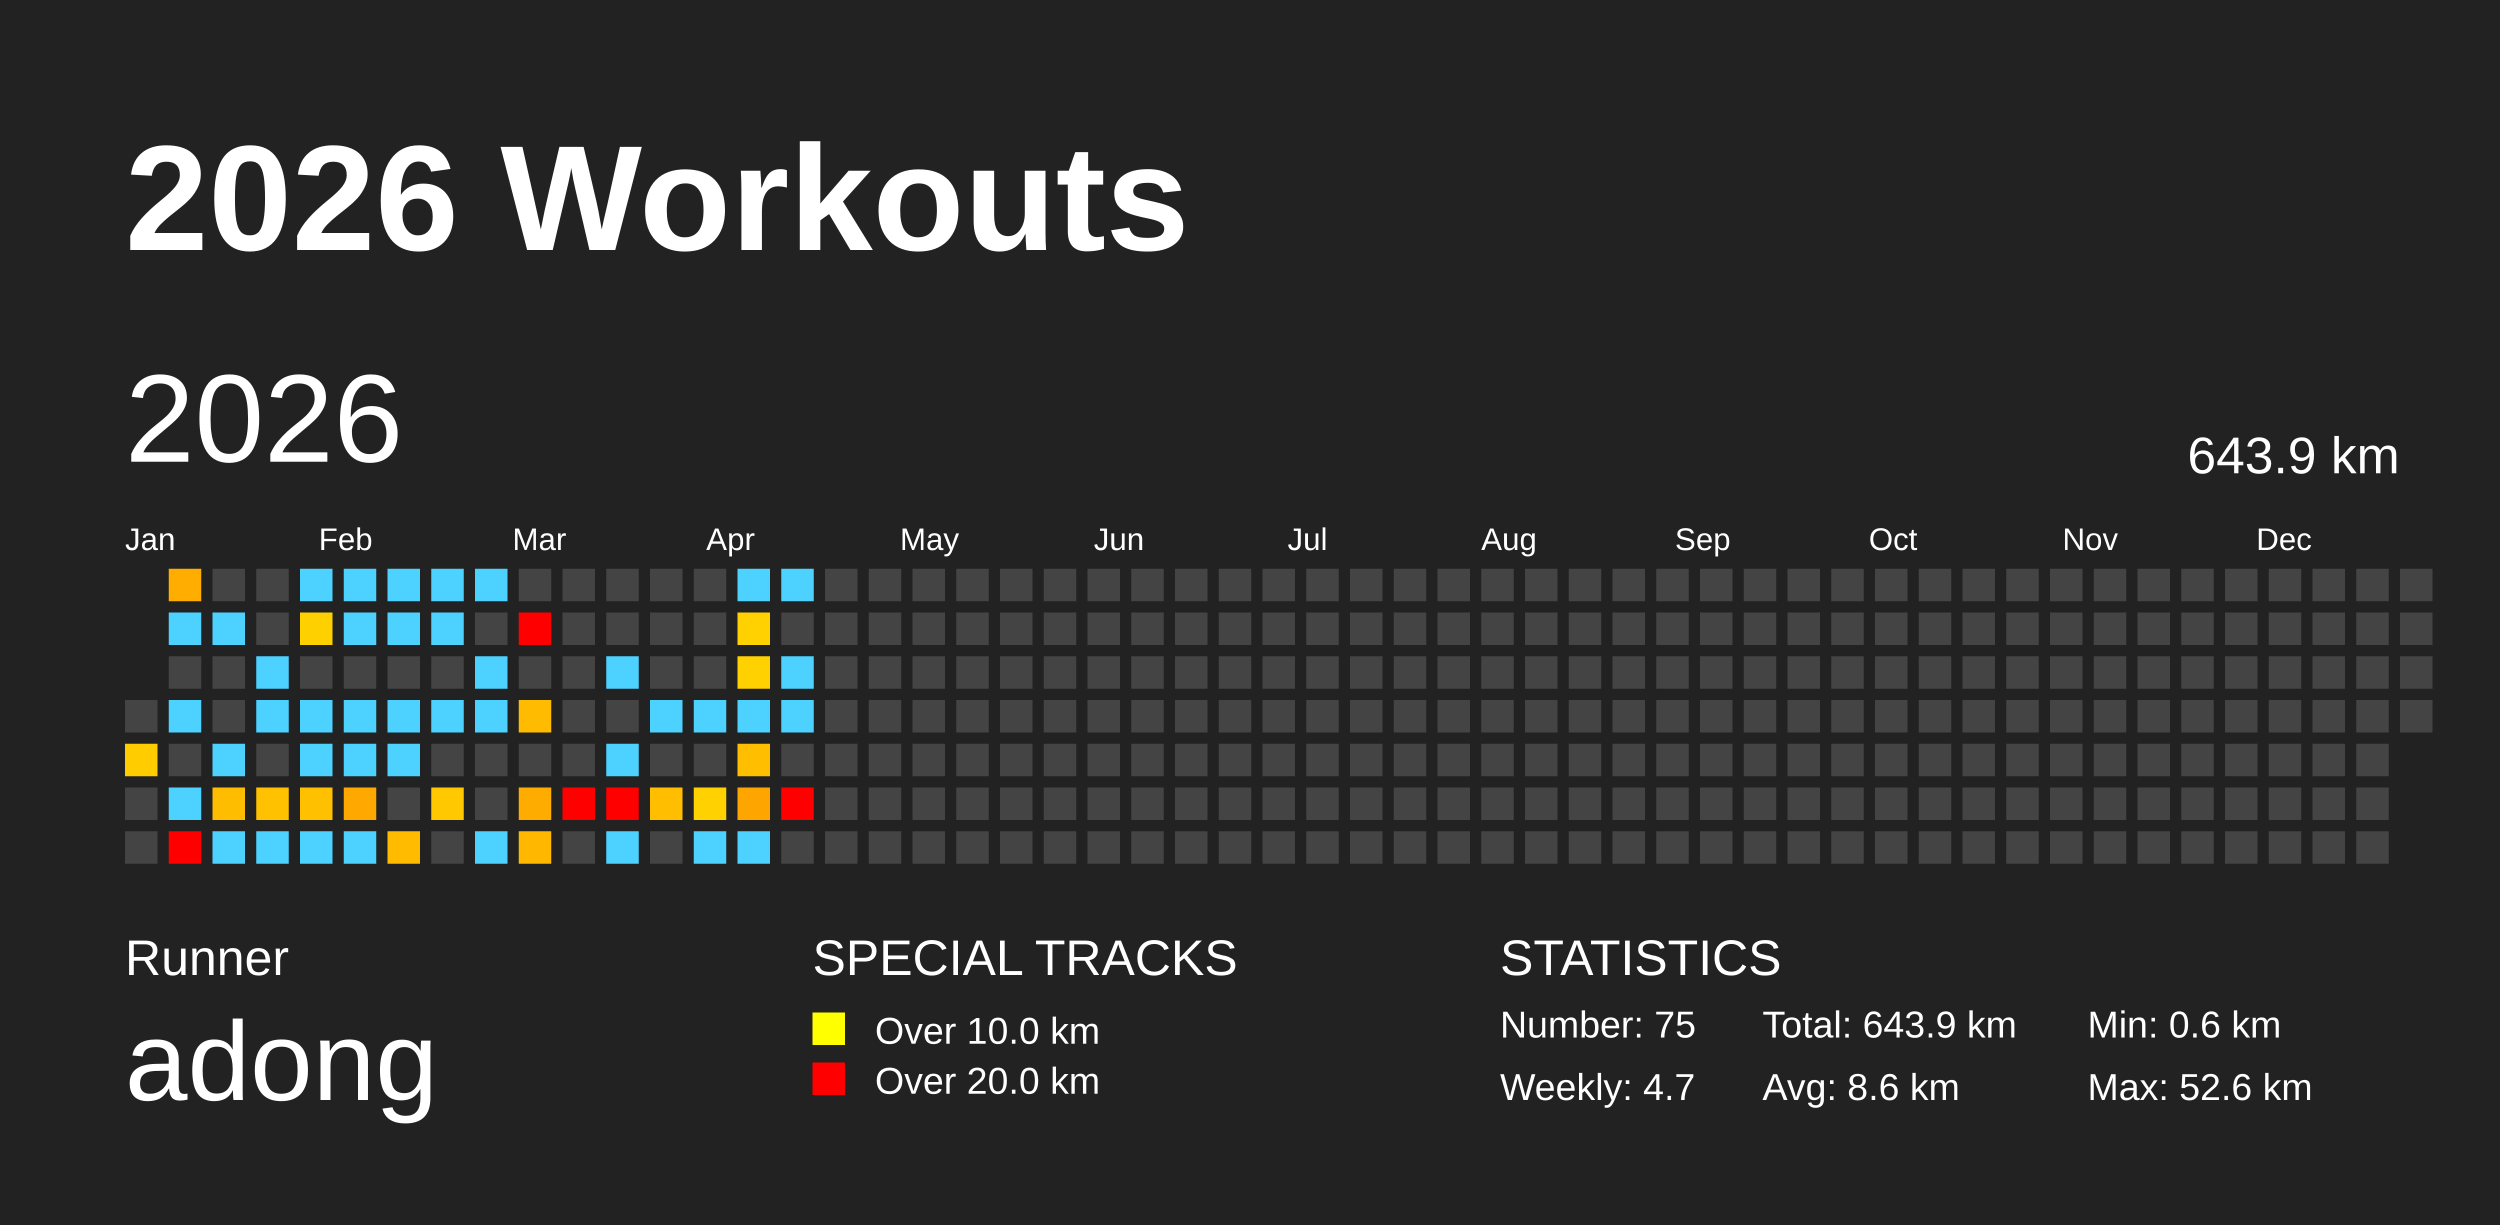
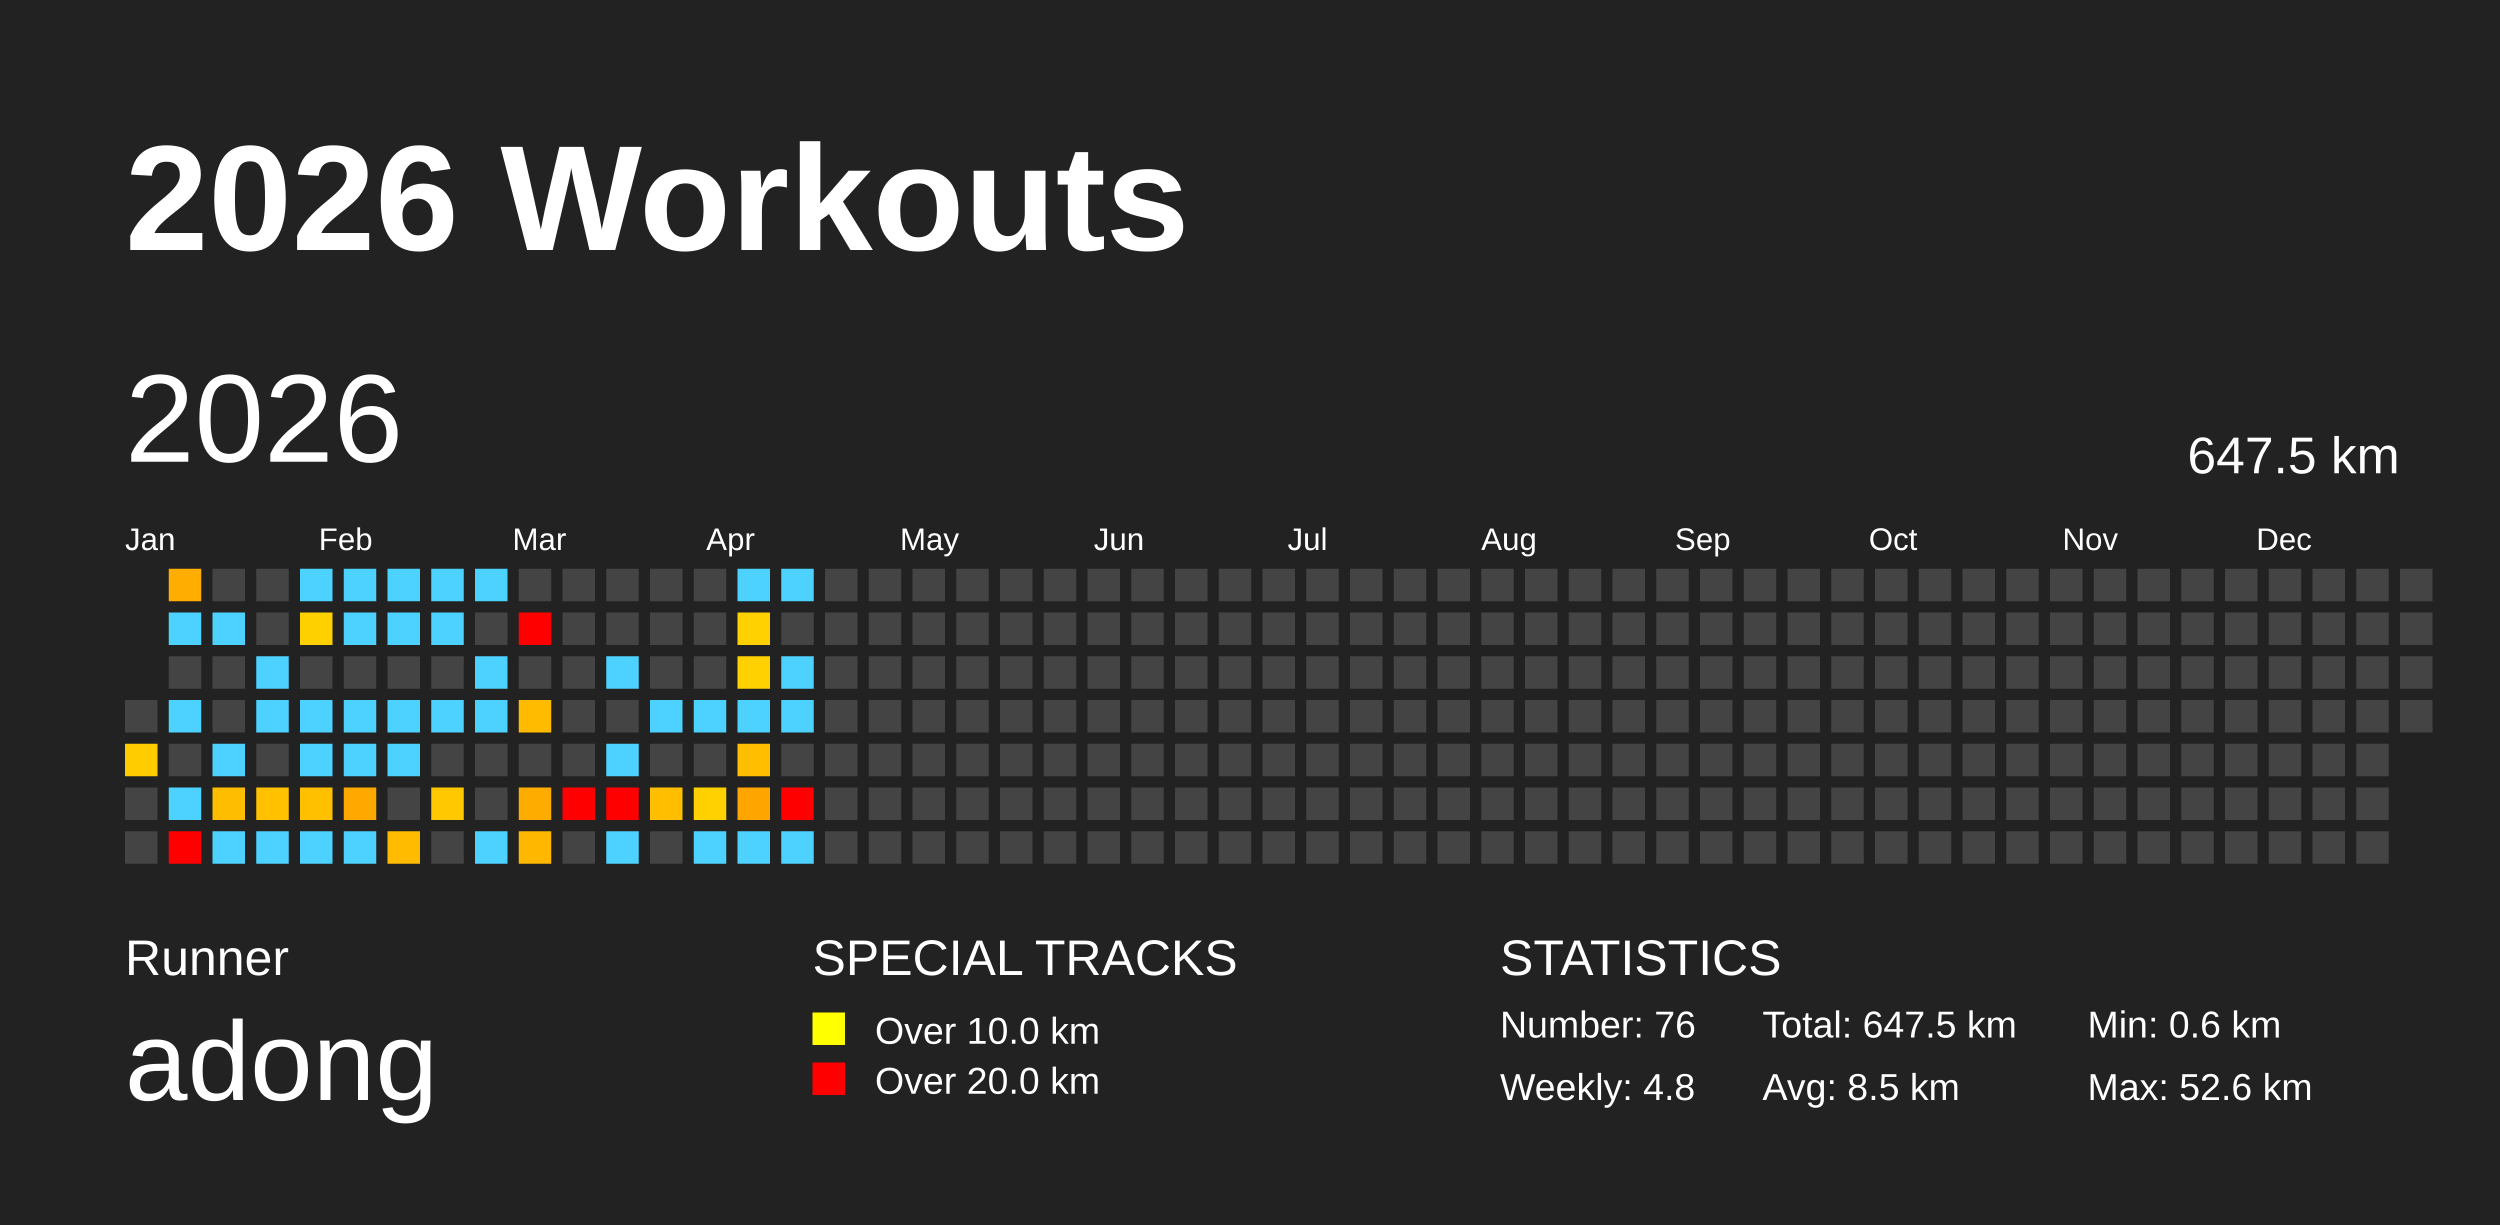
<svg xmlns="http://www.w3.org/2000/svg" baseProfile="full" height="98mm" version="1.1" viewBox="0,0,200,98" width="200mm">
  <defs />
  <rect fill="#222222" height="98" width="200" x="0" y="0" />
  <text fill="#FFFFFF" style="font-size:12px; font-family:Arial; font-weight:bold;" x="10" y="20">2026 Workouts</text>
  <text fill="#FFFFFF" style="font-size:4px; font-family:Arial" x="10" y="78">Runner</text>
  <text fill="#FFFFFF" style="font-size:9px; font-family:Arial" x="10" y="88">adong</text>
  <text fill="#FFFFFF" style="font-size:4px; font-family:Arial" x="65" y="78">SPECIAL TRACKS</text>
  <rect fill="yellow" height="2.6" width="2.6" x="65" y="81" />
  <text fill="#FFFFFF" style="font-size:3px; font-family:Arial" x="70" y="83.5">Over 10.0 km</text>
  <rect fill="red" height="2.6" width="2.6" x="65" y="85" />
  <text fill="#FFFFFF" style="font-size:3px; font-family:Arial" x="70" y="87.5">Over 20.0 km</text>
  <text fill="#FFFFFF" style="font-size:4px; font-family:Arial" x="120" y="78">STATISTICS</text>
-   <text fill="#FFFFFF" style="font-size:3px; font-family:Arial" x="120" y="83">Number: 75</text>
-   <text fill="#FFFFFF" style="font-size:3px; font-family:Arial" x="120" y="88">Weekly: 4.7</text>
-   <text fill="#FFFFFF" style="font-size:3px; font-family:Arial" x="141" y="83">Total: 643.9 km</text>
-   <text fill="#FFFFFF" style="font-size:3px; font-family:Arial" x="141" y="88">Avg: 8.6 km</text>
+   <text fill="#FFFFFF" style="font-size:3px; font-family:Arial" x="120" y="83">Number: 76</text>
+   <text fill="#FFFFFF" style="font-size:3px; font-family:Arial" x="120" y="88">Weekly: 4.8</text>
+   <text fill="#FFFFFF" style="font-size:3px; font-family:Arial" x="141" y="83">Total: 647.5 km</text>
+   <text fill="#FFFFFF" style="font-size:3px; font-family:Arial" x="141" y="88">Avg: 8.5 km</text>
  <text fill="#FFFFFF" style="font-size:3px; font-family:Arial" x="167" y="83">Min: 0.6 km</text>
  <text fill="#FFFFFF" style="font-size:3px; font-family:Arial" x="167" y="88">Max: 52.6 km</text>
  <text dominant-baseline="hanging" fill="#FFFFFF" style="font-size:10.0px; font-family:Arial;" x="10" y="30">2026</text>
-   <text dominant-baseline="hanging" fill="#FFFFFF" style="font-size:4.125px; font-family:Arial;" x="175" y="35">643.9 km</text>
+   <text dominant-baseline="hanging" fill="#FFFFFF" style="font-size:4.125px; font-family:Arial;" x="175" y="35">647.5 km</text>
  <text fill="#FFFFFF" style="font-size:2.5px; font-family:Arial" x="10.0" y="44">Jan</text>
  <text fill="#FFFFFF" style="font-size:2.5px; font-family:Arial" x="25.5" y="44">Feb</text>
  <text fill="#FFFFFF" style="font-size:2.5px; font-family:Arial" x="41.0" y="44">Mar</text>
  <text fill="#FFFFFF" style="font-size:2.5px; font-family:Arial" x="56.5" y="44">Apr</text>
  <text fill="#FFFFFF" style="font-size:2.5px; font-family:Arial" x="72.0" y="44">May</text>
  <text fill="#FFFFFF" style="font-size:2.5px; font-family:Arial" x="87.5" y="44">Jun</text>
  <text fill="#FFFFFF" style="font-size:2.5px; font-family:Arial" x="103.0" y="44">Jul</text>
  <text fill="#FFFFFF" style="font-size:2.5px; font-family:Arial" x="118.5" y="44">Aug</text>
  <text fill="#FFFFFF" style="font-size:2.5px; font-family:Arial" x="134.0" y="44">Sep</text>
  <text fill="#FFFFFF" style="font-size:2.5px; font-family:Arial" x="149.5" y="44">Oct</text>
  <text fill="#FFFFFF" style="font-size:2.5px; font-family:Arial" x="165.0" y="44">Nov</text>
  <text fill="#FFFFFF" style="font-size:2.5px; font-family:Arial" x="180.5" y="44">Dec</text>
  <rect fill="#444444" height="2.6" width="2.6" x="10.0" y="56.0" />
  <rect fill="#ffcc00" height="2.6" width="2.6" x="10.0" y="59.5" />
  <rect fill="#444444" height="2.6" width="2.6" x="10.0" y="63.0" />
  <rect fill="#444444" height="2.6" width="2.6" x="10.0" y="66.5" />
  <rect fill="#ffad00" height="2.6" width="2.6" x="13.5" y="45.5" />
  <rect fill="#4dd2ff" height="2.6" width="2.6" x="13.5" y="49.0" />
  <rect fill="#444444" height="2.6" width="2.6" x="13.5" y="52.5" />
  <rect fill="#4dd2ff" height="2.6" width="2.6" x="13.5" y="56.0" />
  <rect fill="#444444" height="2.6" width="2.6" x="13.5" y="59.5" />
  <rect fill="#4dd2ff" height="2.6" width="2.6" x="13.5" y="63.0" />
  <rect fill="red" height="2.6" width="2.6" x="13.5" y="66.5" />
  <rect fill="#444444" height="2.6" width="2.6" x="17.0" y="45.5" />
  <rect fill="#4dd2ff" height="2.6" width="2.6" x="17.0" y="49.0" />
  <rect fill="#444444" height="2.6" width="2.6" x="17.0" y="52.5" />
  <rect fill="#444444" height="2.6" width="2.6" x="17.0" y="56.0" />
  <rect fill="#4dd2ff" height="2.6" width="2.6" x="17.0" y="59.5" />
  <rect fill="#ffbd00" height="2.6" width="2.6" x="17.0" y="63.0" />
  <rect fill="#4dd2ff" height="2.6" width="2.6" x="17.0" y="66.5" />
  <rect fill="#444444" height="2.6" width="2.6" x="20.5" y="45.5" />
  <rect fill="#444444" height="2.6" width="2.6" x="20.5" y="49.0" />
  <rect fill="#4dd2ff" height="2.6" width="2.6" x="20.5" y="52.5" />
  <rect fill="#4dd2ff" height="2.6" width="2.6" x="20.5" y="56.0" />
  <rect fill="#444444" height="2.6" width="2.6" x="20.5" y="59.5" />
  <rect fill="#ffc100" height="2.6" width="2.6" x="20.5" y="63.0" />
  <rect fill="#4dd2ff" height="2.6" width="2.6" x="20.5" y="66.5" />
  <rect fill="#4dd2ff" height="2.6" width="2.6" x="24.0" y="45.5" />
  <rect fill="#ffd000" height="2.6" width="2.6" x="24.0" y="49.0" />
  <rect fill="#444444" height="2.6" width="2.6" x="24.0" y="52.5" />
  <rect fill="#4dd2ff" height="2.6" width="2.6" x="24.0" y="56.0" />
  <rect fill="#4dd2ff" height="2.6" width="2.6" x="24.0" y="59.5" />
  <rect fill="#ffc000" height="2.6" width="2.6" x="24.0" y="63.0" />
  <rect fill="#4dd2ff" height="2.6" width="2.6" x="24.0" y="66.5" />
  <rect fill="#4dd2ff" height="2.6" width="2.6" x="27.5" y="45.5" />
  <rect fill="#4dd2ff" height="2.6" width="2.6" x="27.5" y="49.0" />
  <rect fill="#444444" height="2.6" width="2.6" x="27.5" y="52.5" />
  <rect fill="#4dd2ff" height="2.6" width="2.6" x="27.5" y="56.0" />
  <rect fill="#4dd2ff" height="2.6" width="2.6" x="27.5" y="59.5" />
  <rect fill="#ffa900" height="2.6" width="2.6" x="27.5" y="63.0" />
  <rect fill="#4dd2ff" height="2.6" width="2.6" x="27.5" y="66.5" />
  <rect fill="#4dd2ff" height="2.6" width="2.6" x="31.0" y="45.5" />
  <rect fill="#4dd2ff" height="2.6" width="2.6" x="31.0" y="49.0" />
  <rect fill="#444444" height="2.6" width="2.6" x="31.0" y="52.5" />
  <rect fill="#4dd2ff" height="2.6" width="2.6" x="31.0" y="56.0" />
  <rect fill="#4dd2ff" height="2.6" width="2.6" x="31.0" y="59.5" />
  <rect fill="#444444" height="2.6" width="2.6" x="31.0" y="63.0" />
  <rect fill="#ffbb00" height="2.6" width="2.6" x="31.0" y="66.5" />
  <rect fill="#4dd2ff" height="2.6" width="2.6" x="34.5" y="45.5" />
  <rect fill="#4dd2ff" height="2.6" width="2.6" x="34.5" y="49.0" />
  <rect fill="#444444" height="2.6" width="2.6" x="34.5" y="52.5" />
  <rect fill="#4dd2ff" height="2.6" width="2.6" x="34.5" y="56.0" />
  <rect fill="#444444" height="2.6" width="2.6" x="34.5" y="59.5" />
  <rect fill="#ffc800" height="2.6" width="2.6" x="34.5" y="63.0" />
  <rect fill="#444444" height="2.6" width="2.6" x="34.5" y="66.5" />
  <rect fill="#4dd2ff" height="2.6" width="2.6" x="38.0" y="45.5" />
  <rect fill="#444444" height="2.6" width="2.6" x="38.0" y="49.0" />
  <rect fill="#4dd2ff" height="2.6" width="2.6" x="38.0" y="52.5" />
  <rect fill="#4dd2ff" height="2.6" width="2.6" x="38.0" y="56.0" />
  <rect fill="#444444" height="2.6" width="2.6" x="38.0" y="59.5" />
  <rect fill="#444444" height="2.6" width="2.6" x="38.0" y="63.0" />
  <rect fill="#4dd2ff" height="2.6" width="2.6" x="38.0" y="66.5" />
  <rect fill="#444444" height="2.6" width="2.6" x="41.5" y="45.5" />
  <rect fill="red" height="2.6" width="2.6" x="41.5" y="49.0" />
  <rect fill="#444444" height="2.6" width="2.6" x="41.5" y="52.5" />
  <rect fill="#ffbb00" height="2.6" width="2.6" x="41.5" y="56.0" />
  <rect fill="#444444" height="2.6" width="2.6" x="41.5" y="59.5" />
  <rect fill="#ffac00" height="2.6" width="2.6" x="41.5" y="63.0" />
  <rect fill="#ffb700" height="2.6" width="2.6" x="41.5" y="66.5" />
  <rect fill="#444444" height="2.6" width="2.6" x="45.0" y="45.5" />
  <rect fill="#444444" height="2.6" width="2.6" x="45.0" y="49.0" />
  <rect fill="#444444" height="2.6" width="2.6" x="45.0" y="52.5" />
  <rect fill="#444444" height="2.6" width="2.6" x="45.0" y="56.0" />
  <rect fill="#444444" height="2.6" width="2.6" x="45.0" y="59.5" />
  <rect fill="red" height="2.6" width="2.6" x="45.0" y="63.0" />
  <rect fill="#444444" height="2.6" width="2.6" x="45.0" y="66.5" />
  <rect fill="#444444" height="2.6" width="2.6" x="48.5" y="45.5" />
  <rect fill="#444444" height="2.6" width="2.6" x="48.5" y="49.0" />
  <rect fill="#4dd2ff" height="2.6" width="2.6" x="48.5" y="52.5" />
  <rect fill="#444444" height="2.6" width="2.6" x="48.5" y="56.0" />
  <rect fill="#4dd2ff" height="2.6" width="2.6" x="48.5" y="59.5" />
  <rect fill="red" height="2.6" width="2.6" x="48.5" y="63.0" />
  <rect fill="#4dd2ff" height="2.6" width="2.6" x="48.5" y="66.5" />
  <rect fill="#444444" height="2.6" width="2.6" x="52.0" y="45.5" />
  <rect fill="#444444" height="2.6" width="2.6" x="52.0" y="49.0" />
  <rect fill="#444444" height="2.6" width="2.6" x="52.0" y="52.5" />
  <rect fill="#4dd2ff" height="2.6" width="2.6" x="52.0" y="56.0" />
  <rect fill="#444444" height="2.6" width="2.6" x="52.0" y="59.5" />
  <rect fill="#ffbf00" height="2.6" width="2.6" x="52.0" y="63.0" />
  <rect fill="#444444" height="2.6" width="2.6" x="52.0" y="66.5" />
  <rect fill="#444444" height="2.6" width="2.6" x="55.5" y="45.5" />
  <rect fill="#444444" height="2.6" width="2.6" x="55.5" y="49.0" />
  <rect fill="#444444" height="2.6" width="2.6" x="55.5" y="52.5" />
  <rect fill="#4dd2ff" height="2.6" width="2.6" x="55.5" y="56.0" />
  <rect fill="#444444" height="2.6" width="2.6" x="55.5" y="59.5" />
  <rect fill="#ffd100" height="2.6" width="2.6" x="55.5" y="63.0" />
  <rect fill="#4dd2ff" height="2.6" width="2.6" x="55.5" y="66.5" />
  <rect fill="#4dd2ff" height="2.6" width="2.6" x="59.0" y="45.5" />
  <rect fill="#ffd100" height="2.6" width="2.6" x="59.0" y="49.0" />
  <rect fill="#ffd100" height="2.6" width="2.6" x="59.0" y="52.5" />
  <rect fill="#4dd2ff" height="2.6" width="2.6" x="59.0" y="56.0" />
  <rect fill="#ffbe00" height="2.6" width="2.6" x="59.0" y="59.5" />
  <rect fill="#ffa500" height="2.6" width="2.6" x="59.0" y="63.0" />
  <rect fill="#4dd2ff" height="2.6" width="2.6" x="59.0" y="66.5" />
  <rect fill="#4dd2ff" height="2.6" width="2.6" x="62.5" y="45.5" />
  <rect fill="#444444" height="2.6" width="2.6" x="62.5" y="49.0" />
  <rect fill="#4dd2ff" height="2.6" width="2.6" x="62.5" y="52.5" />
  <rect fill="#4dd2ff" height="2.6" width="2.6" x="62.5" y="56.0" />
  <rect fill="#444444" height="2.6" width="2.6" x="62.5" y="59.5" />
  <rect fill="red" height="2.6" width="2.6" x="62.5" y="63.0" />
-   <rect fill="#444444" height="2.6" width="2.6" x="62.5" y="66.5" />
+   <rect fill="#4dd2ff" height="2.6" width="2.6" x="62.5" y="66.5" />
  <rect fill="#444444" height="2.6" width="2.6" x="66.0" y="45.5" />
  <rect fill="#444444" height="2.6" width="2.6" x="66.0" y="49.0" />
  <rect fill="#444444" height="2.6" width="2.6" x="66.0" y="52.5" />
  <rect fill="#444444" height="2.6" width="2.6" x="66.0" y="56.0" />
  <rect fill="#444444" height="2.6" width="2.6" x="66.0" y="59.5" />
  <rect fill="#444444" height="2.6" width="2.6" x="66.0" y="63.0" />
  <rect fill="#444444" height="2.6" width="2.6" x="66.0" y="66.5" />
  <rect fill="#444444" height="2.6" width="2.6" x="69.5" y="45.5" />
  <rect fill="#444444" height="2.6" width="2.6" x="69.5" y="49.0" />
  <rect fill="#444444" height="2.6" width="2.6" x="69.5" y="52.5" />
  <rect fill="#444444" height="2.6" width="2.6" x="69.5" y="56.0" />
  <rect fill="#444444" height="2.6" width="2.6" x="69.5" y="59.5" />
  <rect fill="#444444" height="2.6" width="2.6" x="69.5" y="63.0" />
  <rect fill="#444444" height="2.6" width="2.6" x="69.5" y="66.5" />
  <rect fill="#444444" height="2.6" width="2.6" x="73.0" y="45.5" />
  <rect fill="#444444" height="2.6" width="2.6" x="73.0" y="49.0" />
  <rect fill="#444444" height="2.6" width="2.6" x="73.0" y="52.5" />
  <rect fill="#444444" height="2.6" width="2.6" x="73.0" y="56.0" />
  <rect fill="#444444" height="2.6" width="2.6" x="73.0" y="59.5" />
  <rect fill="#444444" height="2.6" width="2.6" x="73.0" y="63.0" />
  <rect fill="#444444" height="2.6" width="2.6" x="73.0" y="66.5" />
  <rect fill="#444444" height="2.6" width="2.6" x="76.5" y="45.5" />
  <rect fill="#444444" height="2.6" width="2.6" x="76.5" y="49.0" />
  <rect fill="#444444" height="2.6" width="2.6" x="76.5" y="52.5" />
  <rect fill="#444444" height="2.6" width="2.6" x="76.5" y="56.0" />
  <rect fill="#444444" height="2.6" width="2.6" x="76.5" y="59.5" />
  <rect fill="#444444" height="2.6" width="2.6" x="76.5" y="63.0" />
  <rect fill="#444444" height="2.6" width="2.6" x="76.5" y="66.5" />
  <rect fill="#444444" height="2.6" width="2.6" x="80.0" y="45.5" />
  <rect fill="#444444" height="2.6" width="2.6" x="80.0" y="49.0" />
  <rect fill="#444444" height="2.6" width="2.6" x="80.0" y="52.5" />
  <rect fill="#444444" height="2.6" width="2.6" x="80.0" y="56.0" />
  <rect fill="#444444" height="2.6" width="2.6" x="80.0" y="59.5" />
  <rect fill="#444444" height="2.6" width="2.6" x="80.0" y="63.0" />
  <rect fill="#444444" height="2.6" width="2.6" x="80.0" y="66.5" />
  <rect fill="#444444" height="2.6" width="2.6" x="83.5" y="45.5" />
  <rect fill="#444444" height="2.6" width="2.6" x="83.5" y="49.0" />
  <rect fill="#444444" height="2.6" width="2.6" x="83.5" y="52.5" />
  <rect fill="#444444" height="2.6" width="2.6" x="83.5" y="56.0" />
  <rect fill="#444444" height="2.6" width="2.6" x="83.5" y="59.5" />
  <rect fill="#444444" height="2.6" width="2.6" x="83.5" y="63.0" />
  <rect fill="#444444" height="2.6" width="2.6" x="83.5" y="66.5" />
  <rect fill="#444444" height="2.6" width="2.6" x="87.0" y="45.5" />
  <rect fill="#444444" height="2.6" width="2.6" x="87.0" y="49.0" />
  <rect fill="#444444" height="2.6" width="2.6" x="87.0" y="52.5" />
  <rect fill="#444444" height="2.6" width="2.6" x="87.0" y="56.0" />
  <rect fill="#444444" height="2.6" width="2.6" x="87.0" y="59.5" />
  <rect fill="#444444" height="2.6" width="2.6" x="87.0" y="63.0" />
  <rect fill="#444444" height="2.6" width="2.6" x="87.0" y="66.5" />
  <rect fill="#444444" height="2.6" width="2.6" x="90.5" y="45.5" />
  <rect fill="#444444" height="2.6" width="2.6" x="90.5" y="49.0" />
  <rect fill="#444444" height="2.6" width="2.6" x="90.5" y="52.5" />
  <rect fill="#444444" height="2.6" width="2.6" x="90.5" y="56.0" />
  <rect fill="#444444" height="2.6" width="2.6" x="90.5" y="59.5" />
  <rect fill="#444444" height="2.6" width="2.6" x="90.5" y="63.0" />
  <rect fill="#444444" height="2.6" width="2.6" x="90.5" y="66.5" />
  <rect fill="#444444" height="2.6" width="2.6" x="94.0" y="45.5" />
  <rect fill="#444444" height="2.6" width="2.6" x="94.0" y="49.0" />
  <rect fill="#444444" height="2.6" width="2.6" x="94.0" y="52.5" />
  <rect fill="#444444" height="2.6" width="2.6" x="94.0" y="56.0" />
  <rect fill="#444444" height="2.6" width="2.6" x="94.0" y="59.5" />
  <rect fill="#444444" height="2.6" width="2.6" x="94.0" y="63.0" />
  <rect fill="#444444" height="2.6" width="2.6" x="94.0" y="66.5" />
  <rect fill="#444444" height="2.6" width="2.6" x="97.5" y="45.5" />
  <rect fill="#444444" height="2.6" width="2.6" x="97.5" y="49.0" />
  <rect fill="#444444" height="2.6" width="2.6" x="97.5" y="52.5" />
  <rect fill="#444444" height="2.6" width="2.6" x="97.5" y="56.0" />
  <rect fill="#444444" height="2.6" width="2.6" x="97.5" y="59.5" />
  <rect fill="#444444" height="2.6" width="2.6" x="97.5" y="63.0" />
  <rect fill="#444444" height="2.6" width="2.6" x="97.5" y="66.5" />
  <rect fill="#444444" height="2.6" width="2.6" x="101.0" y="45.5" />
  <rect fill="#444444" height="2.6" width="2.6" x="101.0" y="49.0" />
  <rect fill="#444444" height="2.6" width="2.6" x="101.0" y="52.5" />
  <rect fill="#444444" height="2.6" width="2.6" x="101.0" y="56.0" />
  <rect fill="#444444" height="2.6" width="2.6" x="101.0" y="59.5" />
  <rect fill="#444444" height="2.6" width="2.6" x="101.0" y="63.0" />
  <rect fill="#444444" height="2.6" width="2.6" x="101.0" y="66.5" />
  <rect fill="#444444" height="2.6" width="2.6" x="104.5" y="45.5" />
  <rect fill="#444444" height="2.6" width="2.6" x="104.5" y="49.0" />
  <rect fill="#444444" height="2.6" width="2.6" x="104.5" y="52.5" />
  <rect fill="#444444" height="2.6" width="2.6" x="104.5" y="56.0" />
  <rect fill="#444444" height="2.6" width="2.6" x="104.5" y="59.5" />
  <rect fill="#444444" height="2.6" width="2.6" x="104.5" y="63.0" />
  <rect fill="#444444" height="2.6" width="2.6" x="104.5" y="66.5" />
  <rect fill="#444444" height="2.6" width="2.6" x="108.0" y="45.5" />
  <rect fill="#444444" height="2.6" width="2.6" x="108.0" y="49.0" />
  <rect fill="#444444" height="2.6" width="2.6" x="108.0" y="52.5" />
  <rect fill="#444444" height="2.6" width="2.6" x="108.0" y="56.0" />
  <rect fill="#444444" height="2.6" width="2.6" x="108.0" y="59.5" />
  <rect fill="#444444" height="2.6" width="2.6" x="108.0" y="63.0" />
  <rect fill="#444444" height="2.6" width="2.6" x="108.0" y="66.5" />
  <rect fill="#444444" height="2.6" width="2.6" x="111.5" y="45.5" />
  <rect fill="#444444" height="2.6" width="2.6" x="111.5" y="49.0" />
  <rect fill="#444444" height="2.6" width="2.6" x="111.5" y="52.5" />
  <rect fill="#444444" height="2.6" width="2.6" x="111.5" y="56.0" />
  <rect fill="#444444" height="2.6" width="2.6" x="111.5" y="59.5" />
  <rect fill="#444444" height="2.6" width="2.6" x="111.5" y="63.0" />
  <rect fill="#444444" height="2.6" width="2.6" x="111.5" y="66.5" />
  <rect fill="#444444" height="2.6" width="2.6" x="115.0" y="45.5" />
  <rect fill="#444444" height="2.6" width="2.6" x="115.0" y="49.0" />
  <rect fill="#444444" height="2.6" width="2.6" x="115.0" y="52.5" />
  <rect fill="#444444" height="2.6" width="2.6" x="115.0" y="56.0" />
  <rect fill="#444444" height="2.6" width="2.6" x="115.0" y="59.5" />
  <rect fill="#444444" height="2.6" width="2.6" x="115.0" y="63.0" />
  <rect fill="#444444" height="2.6" width="2.6" x="115.0" y="66.5" />
  <rect fill="#444444" height="2.6" width="2.6" x="118.5" y="45.5" />
  <rect fill="#444444" height="2.6" width="2.6" x="118.5" y="49.0" />
  <rect fill="#444444" height="2.6" width="2.6" x="118.5" y="52.5" />
  <rect fill="#444444" height="2.6" width="2.6" x="118.5" y="56.0" />
  <rect fill="#444444" height="2.6" width="2.6" x="118.5" y="59.5" />
  <rect fill="#444444" height="2.6" width="2.6" x="118.5" y="63.0" />
  <rect fill="#444444" height="2.6" width="2.6" x="118.5" y="66.5" />
  <rect fill="#444444" height="2.6" width="2.6" x="122.0" y="45.5" />
  <rect fill="#444444" height="2.6" width="2.6" x="122.0" y="49.0" />
  <rect fill="#444444" height="2.6" width="2.6" x="122.0" y="52.5" />
  <rect fill="#444444" height="2.6" width="2.6" x="122.0" y="56.0" />
  <rect fill="#444444" height="2.6" width="2.6" x="122.0" y="59.5" />
  <rect fill="#444444" height="2.6" width="2.6" x="122.0" y="63.0" />
  <rect fill="#444444" height="2.6" width="2.6" x="122.0" y="66.5" />
  <rect fill="#444444" height="2.6" width="2.6" x="125.5" y="45.5" />
  <rect fill="#444444" height="2.6" width="2.6" x="125.5" y="49.0" />
  <rect fill="#444444" height="2.6" width="2.6" x="125.5" y="52.5" />
  <rect fill="#444444" height="2.6" width="2.6" x="125.5" y="56.0" />
  <rect fill="#444444" height="2.6" width="2.6" x="125.5" y="59.5" />
  <rect fill="#444444" height="2.6" width="2.6" x="125.5" y="63.0" />
  <rect fill="#444444" height="2.6" width="2.6" x="125.5" y="66.5" />
  <rect fill="#444444" height="2.6" width="2.6" x="129.0" y="45.5" />
  <rect fill="#444444" height="2.6" width="2.6" x="129.0" y="49.0" />
  <rect fill="#444444" height="2.6" width="2.6" x="129.0" y="52.5" />
  <rect fill="#444444" height="2.6" width="2.6" x="129.0" y="56.0" />
  <rect fill="#444444" height="2.6" width="2.6" x="129.0" y="59.5" />
  <rect fill="#444444" height="2.6" width="2.6" x="129.0" y="63.0" />
  <rect fill="#444444" height="2.6" width="2.6" x="129.0" y="66.5" />
  <rect fill="#444444" height="2.6" width="2.6" x="132.5" y="45.5" />
  <rect fill="#444444" height="2.6" width="2.6" x="132.5" y="49.0" />
  <rect fill="#444444" height="2.6" width="2.6" x="132.5" y="52.5" />
  <rect fill="#444444" height="2.6" width="2.6" x="132.5" y="56.0" />
  <rect fill="#444444" height="2.6" width="2.6" x="132.5" y="59.5" />
  <rect fill="#444444" height="2.6" width="2.6" x="132.5" y="63.0" />
  <rect fill="#444444" height="2.6" width="2.6" x="132.5" y="66.5" />
  <rect fill="#444444" height="2.6" width="2.6" x="136.0" y="45.5" />
  <rect fill="#444444" height="2.6" width="2.6" x="136.0" y="49.0" />
  <rect fill="#444444" height="2.6" width="2.6" x="136.0" y="52.5" />
  <rect fill="#444444" height="2.6" width="2.6" x="136.0" y="56.0" />
  <rect fill="#444444" height="2.6" width="2.6" x="136.0" y="59.5" />
  <rect fill="#444444" height="2.6" width="2.6" x="136.0" y="63.0" />
  <rect fill="#444444" height="2.6" width="2.6" x="136.0" y="66.5" />
  <rect fill="#444444" height="2.6" width="2.6" x="139.5" y="45.5" />
  <rect fill="#444444" height="2.6" width="2.6" x="139.5" y="49.0" />
  <rect fill="#444444" height="2.6" width="2.6" x="139.5" y="52.5" />
  <rect fill="#444444" height="2.6" width="2.6" x="139.5" y="56.0" />
  <rect fill="#444444" height="2.6" width="2.6" x="139.5" y="59.5" />
  <rect fill="#444444" height="2.6" width="2.6" x="139.5" y="63.0" />
  <rect fill="#444444" height="2.6" width="2.6" x="139.5" y="66.5" />
  <rect fill="#444444" height="2.6" width="2.6" x="143.0" y="45.5" />
  <rect fill="#444444" height="2.6" width="2.6" x="143.0" y="49.0" />
  <rect fill="#444444" height="2.6" width="2.6" x="143.0" y="52.5" />
  <rect fill="#444444" height="2.6" width="2.6" x="143.0" y="56.0" />
  <rect fill="#444444" height="2.6" width="2.6" x="143.0" y="59.5" />
  <rect fill="#444444" height="2.6" width="2.6" x="143.0" y="63.0" />
  <rect fill="#444444" height="2.6" width="2.6" x="143.0" y="66.5" />
  <rect fill="#444444" height="2.6" width="2.6" x="146.5" y="45.5" />
  <rect fill="#444444" height="2.6" width="2.6" x="146.5" y="49.0" />
  <rect fill="#444444" height="2.6" width="2.6" x="146.5" y="52.5" />
  <rect fill="#444444" height="2.6" width="2.6" x="146.5" y="56.0" />
  <rect fill="#444444" height="2.6" width="2.6" x="146.5" y="59.5" />
  <rect fill="#444444" height="2.6" width="2.6" x="146.5" y="63.0" />
  <rect fill="#444444" height="2.6" width="2.6" x="146.5" y="66.5" />
  <rect fill="#444444" height="2.6" width="2.6" x="150.0" y="45.5" />
  <rect fill="#444444" height="2.6" width="2.6" x="150.0" y="49.0" />
  <rect fill="#444444" height="2.6" width="2.6" x="150.0" y="52.5" />
  <rect fill="#444444" height="2.6" width="2.6" x="150.0" y="56.0" />
  <rect fill="#444444" height="2.6" width="2.6" x="150.0" y="59.5" />
  <rect fill="#444444" height="2.6" width="2.6" x="150.0" y="63.0" />
  <rect fill="#444444" height="2.6" width="2.6" x="150.0" y="66.5" />
  <rect fill="#444444" height="2.6" width="2.6" x="153.5" y="45.5" />
  <rect fill="#444444" height="2.6" width="2.6" x="153.5" y="49.0" />
  <rect fill="#444444" height="2.6" width="2.6" x="153.5" y="52.5" />
  <rect fill="#444444" height="2.6" width="2.6" x="153.5" y="56.0" />
  <rect fill="#444444" height="2.6" width="2.6" x="153.5" y="59.5" />
  <rect fill="#444444" height="2.6" width="2.6" x="153.5" y="63.0" />
  <rect fill="#444444" height="2.6" width="2.6" x="153.5" y="66.5" />
  <rect fill="#444444" height="2.6" width="2.6" x="157.0" y="45.5" />
  <rect fill="#444444" height="2.6" width="2.6" x="157.0" y="49.0" />
  <rect fill="#444444" height="2.6" width="2.6" x="157.0" y="52.5" />
  <rect fill="#444444" height="2.6" width="2.6" x="157.0" y="56.0" />
  <rect fill="#444444" height="2.6" width="2.6" x="157.0" y="59.5" />
  <rect fill="#444444" height="2.6" width="2.6" x="157.0" y="63.0" />
  <rect fill="#444444" height="2.6" width="2.6" x="157.0" y="66.5" />
  <rect fill="#444444" height="2.6" width="2.6" x="160.5" y="45.5" />
  <rect fill="#444444" height="2.6" width="2.6" x="160.5" y="49.0" />
  <rect fill="#444444" height="2.6" width="2.6" x="160.5" y="52.5" />
  <rect fill="#444444" height="2.6" width="2.6" x="160.5" y="56.0" />
  <rect fill="#444444" height="2.6" width="2.6" x="160.5" y="59.5" />
  <rect fill="#444444" height="2.6" width="2.6" x="160.5" y="63.0" />
  <rect fill="#444444" height="2.6" width="2.6" x="160.5" y="66.5" />
  <rect fill="#444444" height="2.6" width="2.6" x="164.0" y="45.5" />
  <rect fill="#444444" height="2.6" width="2.6" x="164.0" y="49.0" />
  <rect fill="#444444" height="2.6" width="2.6" x="164.0" y="52.5" />
  <rect fill="#444444" height="2.6" width="2.6" x="164.0" y="56.0" />
  <rect fill="#444444" height="2.6" width="2.6" x="164.0" y="59.5" />
  <rect fill="#444444" height="2.6" width="2.6" x="164.0" y="63.0" />
  <rect fill="#444444" height="2.6" width="2.6" x="164.0" y="66.5" />
  <rect fill="#444444" height="2.6" width="2.6" x="167.5" y="45.5" />
  <rect fill="#444444" height="2.6" width="2.6" x="167.5" y="49.0" />
  <rect fill="#444444" height="2.6" width="2.6" x="167.5" y="52.5" />
  <rect fill="#444444" height="2.6" width="2.6" x="167.5" y="56.0" />
  <rect fill="#444444" height="2.6" width="2.6" x="167.5" y="59.5" />
  <rect fill="#444444" height="2.6" width="2.6" x="167.5" y="63.0" />
  <rect fill="#444444" height="2.6" width="2.6" x="167.5" y="66.5" />
  <rect fill="#444444" height="2.6" width="2.6" x="171.0" y="45.5" />
  <rect fill="#444444" height="2.6" width="2.6" x="171.0" y="49.0" />
  <rect fill="#444444" height="2.6" width="2.6" x="171.0" y="52.5" />
  <rect fill="#444444" height="2.6" width="2.6" x="171.0" y="56.0" />
  <rect fill="#444444" height="2.6" width="2.6" x="171.0" y="59.5" />
  <rect fill="#444444" height="2.6" width="2.6" x="171.0" y="63.0" />
  <rect fill="#444444" height="2.6" width="2.6" x="171.0" y="66.5" />
  <rect fill="#444444" height="2.6" width="2.6" x="174.5" y="45.5" />
  <rect fill="#444444" height="2.6" width="2.6" x="174.5" y="49.0" />
  <rect fill="#444444" height="2.6" width="2.6" x="174.5" y="52.5" />
  <rect fill="#444444" height="2.6" width="2.6" x="174.5" y="56.0" />
  <rect fill="#444444" height="2.6" width="2.6" x="174.5" y="59.5" />
  <rect fill="#444444" height="2.6" width="2.6" x="174.5" y="63.0" />
  <rect fill="#444444" height="2.6" width="2.6" x="174.5" y="66.5" />
  <rect fill="#444444" height="2.6" width="2.6" x="178.0" y="45.5" />
  <rect fill="#444444" height="2.6" width="2.6" x="178.0" y="49.0" />
  <rect fill="#444444" height="2.6" width="2.6" x="178.0" y="52.5" />
  <rect fill="#444444" height="2.6" width="2.6" x="178.0" y="56.0" />
  <rect fill="#444444" height="2.6" width="2.6" x="178.0" y="59.5" />
  <rect fill="#444444" height="2.6" width="2.6" x="178.0" y="63.0" />
  <rect fill="#444444" height="2.6" width="2.6" x="178.0" y="66.5" />
  <rect fill="#444444" height="2.6" width="2.6" x="181.5" y="45.5" />
  <rect fill="#444444" height="2.6" width="2.6" x="181.5" y="49.0" />
  <rect fill="#444444" height="2.6" width="2.6" x="181.5" y="52.5" />
  <rect fill="#444444" height="2.6" width="2.6" x="181.5" y="56.0" />
  <rect fill="#444444" height="2.6" width="2.6" x="181.5" y="59.5" />
  <rect fill="#444444" height="2.6" width="2.6" x="181.5" y="63.0" />
  <rect fill="#444444" height="2.6" width="2.6" x="181.5" y="66.5" />
  <rect fill="#444444" height="2.6" width="2.6" x="185.0" y="45.5" />
  <rect fill="#444444" height="2.6" width="2.6" x="185.0" y="49.0" />
  <rect fill="#444444" height="2.6" width="2.6" x="185.0" y="52.5" />
  <rect fill="#444444" height="2.6" width="2.6" x="185.0" y="56.0" />
  <rect fill="#444444" height="2.6" width="2.6" x="185.0" y="59.5" />
  <rect fill="#444444" height="2.6" width="2.6" x="185.0" y="63.0" />
  <rect fill="#444444" height="2.6" width="2.6" x="185.0" y="66.5" />
  <rect fill="#444444" height="2.6" width="2.6" x="188.5" y="45.5" />
  <rect fill="#444444" height="2.6" width="2.6" x="188.5" y="49.0" />
  <rect fill="#444444" height="2.6" width="2.6" x="188.5" y="52.5" />
  <rect fill="#444444" height="2.6" width="2.6" x="188.5" y="56.0" />
  <rect fill="#444444" height="2.6" width="2.6" x="188.5" y="59.5" />
  <rect fill="#444444" height="2.6" width="2.6" x="188.5" y="63.0" />
  <rect fill="#444444" height="2.6" width="2.6" x="188.5" y="66.5" />
  <rect fill="#444444" height="2.6" width="2.6" x="192.0" y="45.5" />
  <rect fill="#444444" height="2.6" width="2.6" x="192.0" y="49.0" />
  <rect fill="#444444" height="2.6" width="2.6" x="192.0" y="52.5" />
  <rect fill="#444444" height="2.6" width="2.6" x="192.0" y="56.0" />
</svg>
